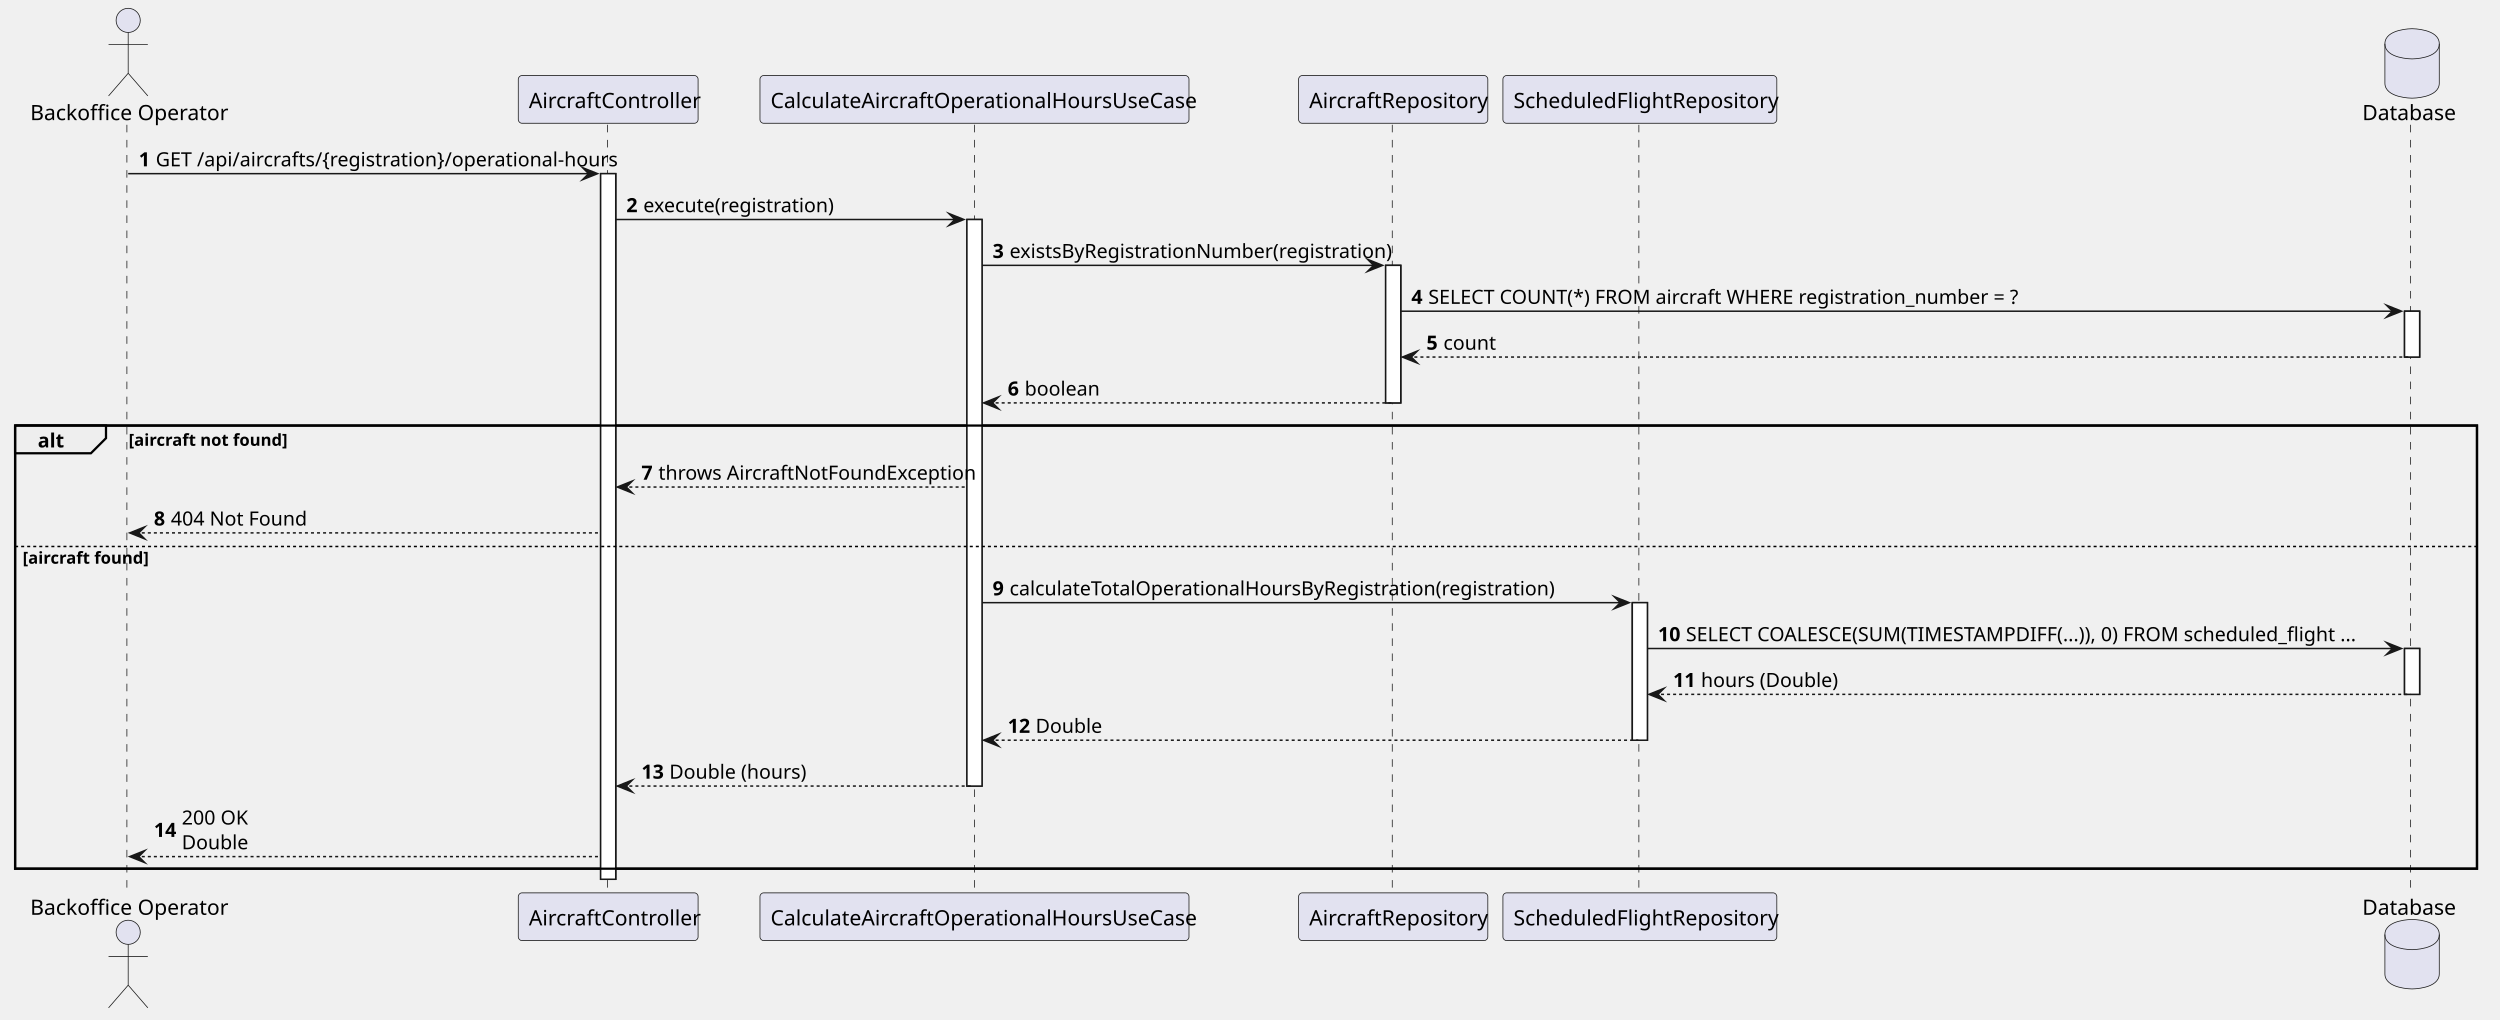
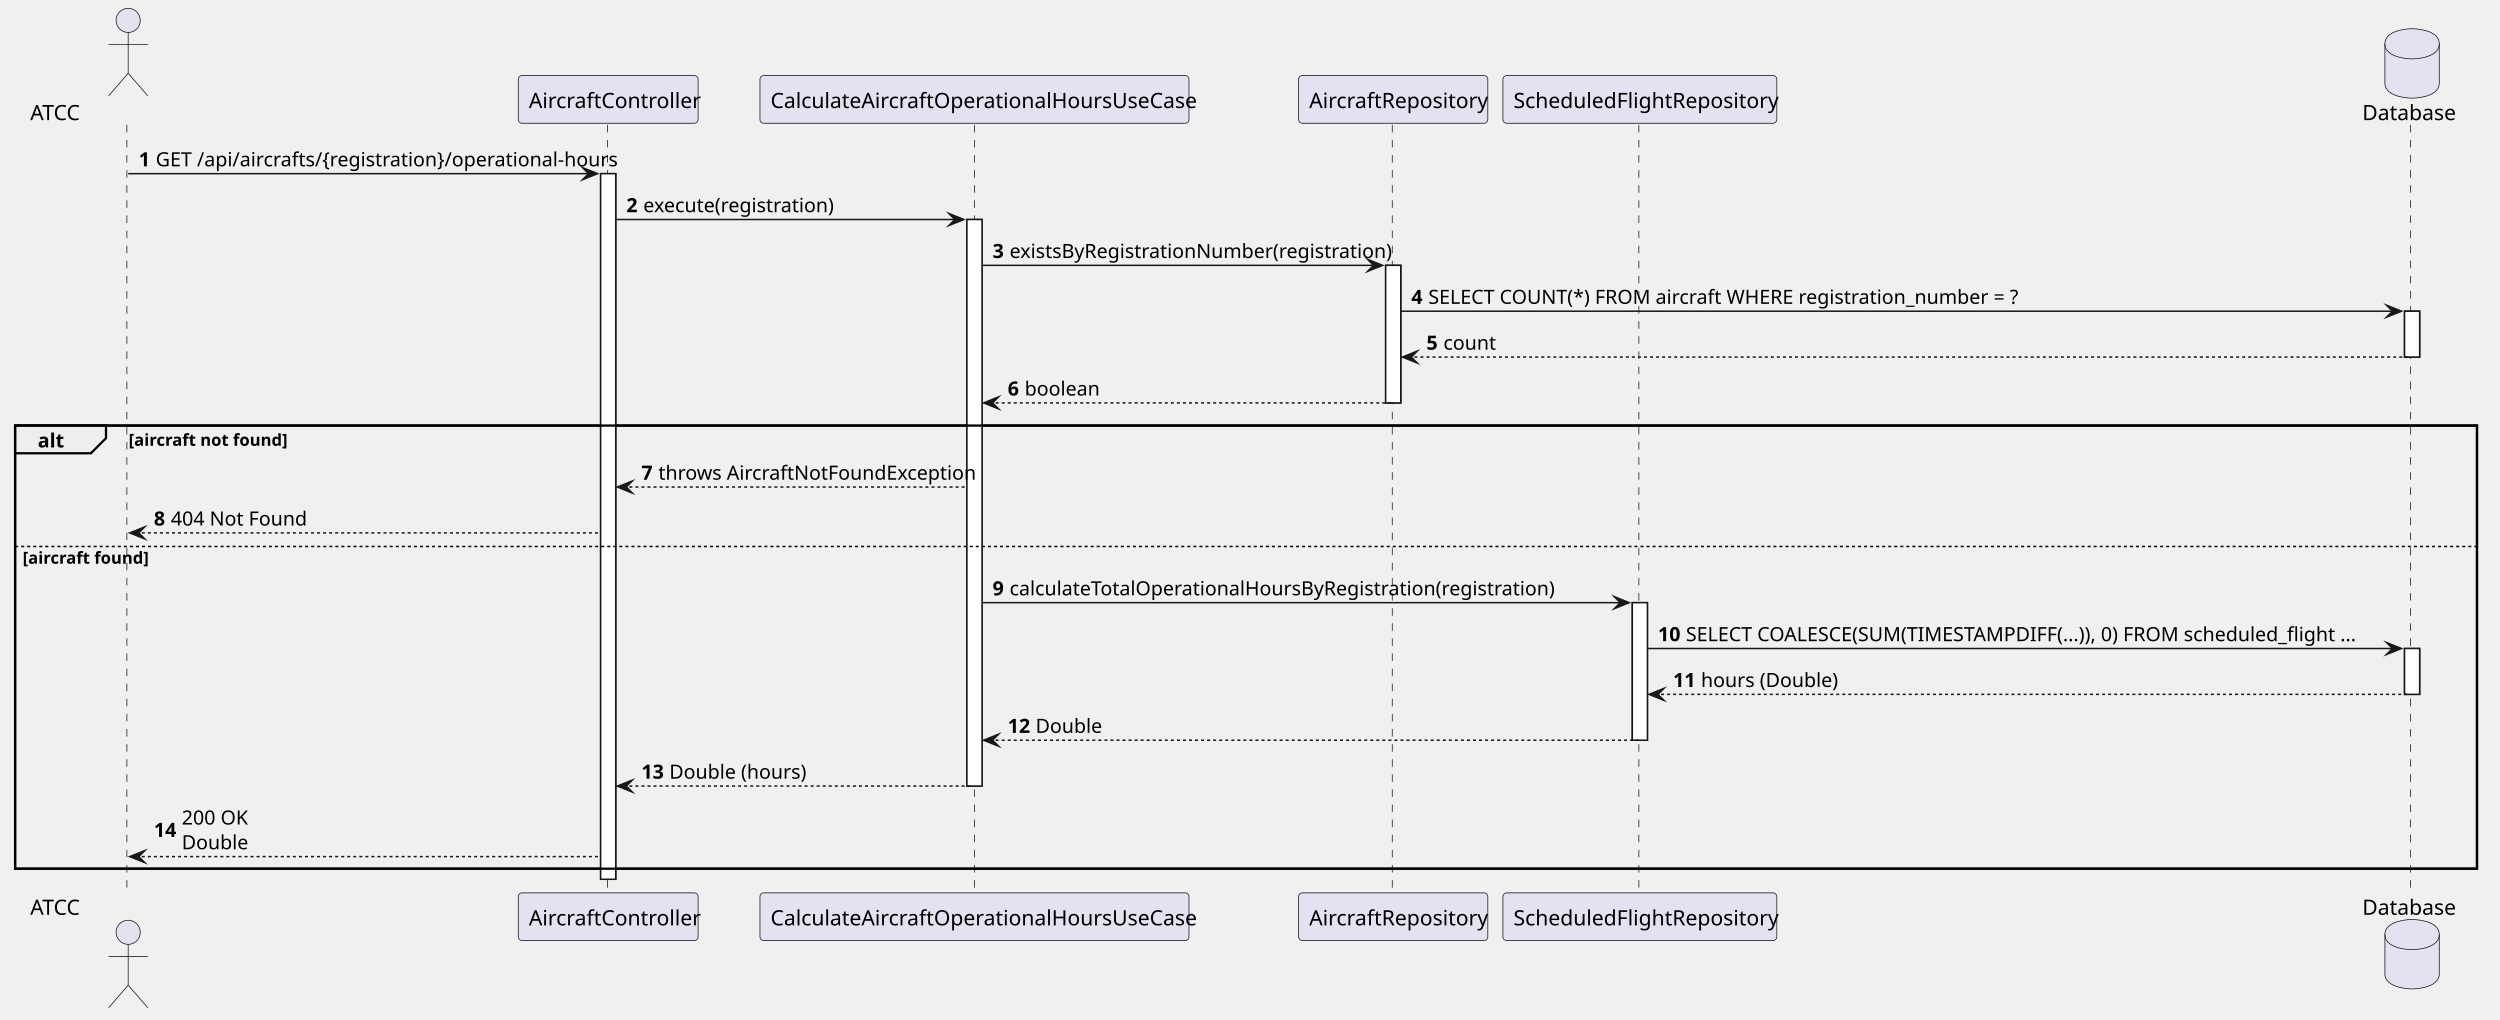
<svg xmlns="http://www.w3.org/2000/svg" contentStyleType="text/css" data-diagram-type="SEQUENCE" height="675px" preserveAspectRatio="none" style="width:1655px;height:675px;background:#FFFFFF;" version="1.1" viewBox="0 0 1655 675" width="1655px" zoomAndPan="magnify">
  <defs />
  <g>
    <g>
      <rect fill="#FFFFFF" height="467.109" style="stroke:#181818;stroke-width:1;" width="10" x="397.62" y="114.961" />
    </g>
    <g>
      <rect fill="#FFFFFF" height="375.055" style="stroke:#181818;stroke-width:1;" width="10" x="640.103" y="145.312" />
    </g>
    <g>
      <rect fill="#FFFFFF" height="91.055" style="stroke:#181818;stroke-width:1;" width="10" x="917.304" y="175.664" />
    </g>
    <g>
      <rect fill="#FFFFFF" height="91.055" style="stroke:#181818;stroke-width:1;" width="10" x="1080.589" y="398.961" />
    </g>
    <g>
      <rect fill="#FFFFFF" height="30.352" style="stroke:#181818;stroke-width:1;" width="10" x="1591.803" y="206.016" />
    </g>
    <g>
      <rect fill="#FFFFFF" height="30.352" style="stroke:#181818;stroke-width:1;" width="10" x="1591.803" y="429.312" />
    </g>
    <rect fill="none" height="293.352" style="stroke:#000000;stroke-width:1.5;" width="1629.768" x="10" y="281.719" />
    <g class="participant-lifeline" data-entity-uid="part1" data-qualified-name="BO" data-source-line="2" id="part1-lifeline">
      <g>
        <rect fill="#000000" fill-opacity="0" height="509.461" width="8" x="80.862" y="82.609" />
        <line style="stroke:#181818;stroke-width:0.5;stroke-dasharray:5,5;" x1="84" x2="84" y1="82.609" y2="592.07" />
      </g>
    </g>
    <g class="participant-lifeline" data-entity-uid="part2" data-qualified-name="Ctrl" data-source-line="3" id="part2-lifeline">
      <g>
        <rect fill="#000000" fill-opacity="0" height="509.461" width="8" x="398.62" y="82.609" />
        <line style="stroke:#181818;stroke-width:0.5;stroke-dasharray:5,5;" x1="402.106" x2="402.106" y1="82.609" y2="592.07" />
      </g>
    </g>
    <g class="participant-lifeline" data-entity-uid="part3" data-qualified-name="UC" data-source-line="4" id="part3-lifeline">
      <g>
        <rect fill="#000000" fill-opacity="0" height="509.461" width="8" x="641.103" y="82.609" />
        <line style="stroke:#181818;stroke-width:0.5;stroke-dasharray:5,5;" x1="645.1" x2="645.1" y1="82.609" y2="592.07" />
      </g>
    </g>
    <g class="participant-lifeline" data-entity-uid="part4" data-qualified-name="Repo" data-source-line="5" id="part4-lifeline">
      <g>
        <rect fill="#000000" fill-opacity="0" height="509.461" width="8" x="918.304" y="82.609" />
        <line style="stroke:#181818;stroke-width:0.5;stroke-dasharray:5,5;" x1="921.676" x2="921.676" y1="82.609" y2="592.07" />
      </g>
    </g>
    <g class="participant-lifeline" data-entity-uid="part5" data-qualified-name="FlightRepo" data-source-line="6" id="part5-lifeline">
      <g>
        <rect fill="#000000" fill-opacity="0" height="509.461" width="8" x="1081.589" y="82.609" />
        <line style="stroke:#181818;stroke-width:0.5;stroke-dasharray:5,5;" x1="1084.931" x2="1084.931" y1="82.609" y2="592.07" />
      </g>
    </g>
    <g class="participant-lifeline" data-entity-uid="part6" data-qualified-name="DB" data-source-line="7" id="part6-lifeline">
      <g>
        <rect fill="#000000" fill-opacity="0" height="509.461" width="8" x="1592.803" y="82.609" />
        <line style="stroke:#181818;stroke-width:0.5;stroke-dasharray:5,5;" x1="1595.837" x2="1595.837" y1="82.609" y2="592.07" />
      </g>
    </g>
    <g class="participant participant-head" data-entity-uid="part1" data-qualified-name="BO" data-source-line="2" id="part1-head">
-       <text fill="#000000" font-family="sans-serif" font-size="14" lengthAdjust="spacing" textLength="123.724" x="20" y="79.533">Backoffice Operator</text>
+       <text fill="#000000" font-family="sans-serif" font-size="14" lengthAdjust="spacing" textLength="123.724" x="20" y="79.533">ATCC</text>
      <ellipse cx="84.862" cy="13.5" fill="#E2E2F0" rx="8" ry="8" style="stroke:#181818;stroke-width:0.5;" />
      <path d="M84.862,21.5 L84.862,48.5 M71.862,29.5 L97.862,29.5 M84.862,48.5 L71.862,63.5 M84.862,48.5 L97.862,63.5" fill="none" style="stroke:#181818;stroke-width:0.5;" />
    </g>
    <g class="participant participant-tail" data-entity-uid="part1" data-qualified-name="BO" data-source-line="2" id="part1-tail">
-       <text fill="#000000" font-family="sans-serif" font-size="14" lengthAdjust="spacing" textLength="123.724" x="20" y="605.604">Backoffice Operator</text>
+       <text fill="#000000" font-family="sans-serif" font-size="14" lengthAdjust="spacing" textLength="123.724" x="20" y="605.604">ATCC</text>
      <ellipse cx="84.862" cy="617.18" fill="#E2E2F0" rx="8" ry="8" style="stroke:#181818;stroke-width:0.5;" />
      <path d="M84.862,625.18 L84.862,652.18 M71.862,633.18 L97.862,633.18 M84.862,652.18 L71.862,667.18 M84.862,652.18 L97.862,667.18" fill="none" style="stroke:#181818;stroke-width:0.5;" />
    </g>
    <g class="participant participant-head" data-entity-uid="part2" data-qualified-name="Ctrl" data-source-line="3" id="part2-head">
      <rect fill="#E2E2F0" height="31.609" rx="2.5" ry="2.5" style="stroke:#181818;stroke-width:0.5;" width="119.027" x="343.106" y="50" />
      <text fill="#000000" font-family="sans-serif" font-size="14" lengthAdjust="spacing" textLength="105.027" x="350.106" y="71.533">AircraftController</text>
    </g>
    <g class="participant participant-tail" data-entity-uid="part2" data-qualified-name="Ctrl" data-source-line="3" id="part2-tail">
      <rect fill="#E2E2F0" height="31.609" rx="2.5" ry="2.5" style="stroke:#181818;stroke-width:0.5;" width="119.027" x="343.106" y="591.07" />
      <text fill="#000000" font-family="sans-serif" font-size="14" lengthAdjust="spacing" textLength="105.027" x="350.106" y="612.604">AircraftController</text>
    </g>
    <g class="participant participant-head" data-entity-uid="part3" data-qualified-name="UC" data-source-line="4" id="part3-head">
      <rect fill="#E2E2F0" height="31.609" rx="2.5" ry="2.5" style="stroke:#181818;stroke-width:0.5;" width="284.006" x="503.1" y="50" />
      <text fill="#000000" font-family="sans-serif" font-size="14" lengthAdjust="spacing" textLength="270.006" x="510.1" y="71.533">CalculateAircraftOperationalHoursUseCase</text>
    </g>
    <g class="participant participant-tail" data-entity-uid="part3" data-qualified-name="UC" data-source-line="4" id="part3-tail">
      <rect fill="#E2E2F0" height="31.609" rx="2.5" ry="2.5" style="stroke:#181818;stroke-width:0.5;" width="284.006" x="503.1" y="591.07" />
      <text fill="#000000" font-family="sans-serif" font-size="14" lengthAdjust="spacing" textLength="270.006" x="510.1" y="612.604">CalculateAircraftOperationalHoursUseCase</text>
    </g>
    <g class="participant participant-head" data-entity-uid="part4" data-qualified-name="Repo" data-source-line="5" id="part4-head">
      <rect fill="#E2E2F0" height="31.609" rx="2.5" ry="2.5" style="stroke:#181818;stroke-width:0.5;" width="125.255" x="859.676" y="50" />
      <text fill="#000000" font-family="sans-serif" font-size="14" lengthAdjust="spacing" textLength="111.255" x="866.676" y="71.533">AircraftRepository</text>
    </g>
    <g class="participant participant-tail" data-entity-uid="part4" data-qualified-name="Repo" data-source-line="5" id="part4-tail">
      <rect fill="#E2E2F0" height="31.609" rx="2.5" ry="2.5" style="stroke:#181818;stroke-width:0.5;" width="125.255" x="859.676" y="591.07" />
      <text fill="#000000" font-family="sans-serif" font-size="14" lengthAdjust="spacing" textLength="111.255" x="866.676" y="612.604">AircraftRepository</text>
    </g>
    <g class="participant participant-head" data-entity-uid="part5" data-qualified-name="FlightRepo" data-source-line="6" id="part5-head">
      <rect fill="#E2E2F0" height="31.609" rx="2.5" ry="2.5" style="stroke:#181818;stroke-width:0.5;" width="181.316" x="994.931" y="50" />
      <text fill="#000000" font-family="sans-serif" font-size="14" lengthAdjust="spacing" textLength="167.316" x="1001.931" y="71.533">ScheduledFlightRepository</text>
    </g>
    <g class="participant participant-tail" data-entity-uid="part5" data-qualified-name="FlightRepo" data-source-line="6" id="part5-tail">
      <rect fill="#E2E2F0" height="31.609" rx="2.5" ry="2.5" style="stroke:#181818;stroke-width:0.5;" width="181.316" x="994.931" y="591.07" />
      <text fill="#000000" font-family="sans-serif" font-size="14" lengthAdjust="spacing" textLength="167.316" x="1001.931" y="612.604">ScheduledFlightRepository</text>
    </g>
    <g class="participant participant-head" data-entity-uid="part6" data-qualified-name="DB" data-source-line="7" id="part6-head">
      <text fill="#000000" font-family="sans-serif" font-size="14" lengthAdjust="spacing" textLength="59.931" x="1563.837" y="79.533">Database</text>
      <path d="M1578.803,29 C1578.803,19 1596.803,19 1596.803,19 C1596.803,19 1614.803,19 1614.803,29 L1614.803,55 C1614.803,65 1596.803,65 1596.803,65 C1596.803,65 1578.803,65 1578.803,55 L1578.803,29" fill="#E2E2F0" style="stroke:#181818;stroke-width:0.5;" />
      <path d="M1578.803,29 C1578.803,39 1596.803,39 1596.803,39 C1596.803,39 1614.803,39 1614.803,29" fill="none" style="stroke:#181818;stroke-width:0.5;" />
    </g>
    <g class="participant participant-tail" data-entity-uid="part6" data-qualified-name="DB" data-source-line="7" id="part6-tail">
      <text fill="#000000" font-family="sans-serif" font-size="14" lengthAdjust="spacing" textLength="59.931" x="1563.837" y="605.604">Database</text>
      <path d="M1578.803,618.68 C1578.803,608.68 1596.803,608.68 1596.803,608.68 C1596.803,608.68 1614.803,608.68 1614.803,618.68 L1614.803,644.68 C1614.803,654.68 1596.803,654.68 1596.803,654.68 C1596.803,654.68 1578.803,654.68 1578.803,644.68 L1578.803,618.68" fill="#E2E2F0" style="stroke:#181818;stroke-width:0.5;" />
      <path d="M1578.803,618.68 C1578.803,628.68 1596.803,628.68 1596.803,628.68 C1596.803,628.68 1614.803,628.68 1614.803,618.68" fill="none" style="stroke:#181818;stroke-width:0.5;" />
    </g>
    <g>
      <rect fill="#FFFFFF" height="467.109" style="stroke:#181818;stroke-width:1;" width="10" x="397.62" y="114.961" />
    </g>
    <g>
      <rect fill="#FFFFFF" height="375.055" style="stroke:#181818;stroke-width:1;" width="10" x="640.103" y="145.312" />
    </g>
    <g>
      <rect fill="#FFFFFF" height="91.055" style="stroke:#181818;stroke-width:1;" width="10" x="917.304" y="175.664" />
    </g>
    <g>
      <rect fill="#FFFFFF" height="91.055" style="stroke:#181818;stroke-width:1;" width="10" x="1080.589" y="398.961" />
    </g>
    <g>
      <rect fill="#FFFFFF" height="30.352" style="stroke:#181818;stroke-width:1;" width="10" x="1591.803" y="206.016" />
    </g>
    <g>
      <rect fill="#FFFFFF" height="30.352" style="stroke:#181818;stroke-width:1;" width="10" x="1591.803" y="429.312" />
    </g>
    <g class="message" data-entity-1="part1" data-entity-2="part2" data-source-line="9" id="msg1">
      <polygon fill="#181818" points="385.62,110.961,395.62,114.961,385.62,118.961,389.62,114.961" style="stroke:#181818;stroke-width:1;stroke-linejoin:miter;stroke-miterlimit:10;" />
      <line style="stroke:#181818;stroke-width:1;" x1="84.862" x2="391.62" y1="114.961" y2="114.961" />
      <text fill="#000000" font-family="sans-serif" font-size="13" font-weight="700" lengthAdjust="spacing" textLength="7.23" x="91.862" y="110.105">1</text>
      <text fill="#000000" font-family="sans-serif" font-size="13" lengthAdjust="spacing" textLength="282.528" x="103.092" y="110.105">GET /api/aircrafts/{registration}/operational-hours</text>
    </g>
    <g class="message" data-entity-1="part2" data-entity-2="part3" data-source-line="12" id="msg2">
      <polygon fill="#181818" points="628.103,141.312,638.103,145.312,628.103,149.312,632.103,145.312" style="stroke:#181818;stroke-width:1;stroke-linejoin:miter;stroke-miterlimit:10;" />
      <line style="stroke:#181818;stroke-width:1;" x1="407.62" x2="634.103" y1="145.312" y2="145.312" />
      <text fill="#000000" font-family="sans-serif" font-size="13" font-weight="700" lengthAdjust="spacing" textLength="7.23" x="414.62" y="140.456">2</text>
      <text fill="#000000" font-family="sans-serif" font-size="13" lengthAdjust="spacing" textLength="118.498" x="425.85" y="140.456">execute(registration)</text>
    </g>
    <g class="message" data-entity-1="part3" data-entity-2="part4" data-source-line="15" id="msg3">
      <polygon fill="#181818" points="905.304,171.664,915.304,175.664,905.304,179.664,909.304,175.664" style="stroke:#181818;stroke-width:1;stroke-linejoin:miter;stroke-miterlimit:10;" />
      <line style="stroke:#181818;stroke-width:1;" x1="650.103" x2="911.304" y1="175.664" y2="175.664" />
      <text fill="#000000" font-family="sans-serif" font-size="13" font-weight="700" lengthAdjust="spacing" textLength="7.23" x="657.103" y="170.808">3</text>
      <text fill="#000000" font-family="sans-serif" font-size="13" lengthAdjust="spacing" textLength="236.971" x="668.333" y="170.808">existsByRegistrationNumber(registration)</text>
    </g>
    <g class="message" data-entity-1="part4" data-entity-2="part6" data-source-line="17" id="msg4">
      <polygon fill="#181818" points="1579.803,202.016,1589.803,206.016,1579.803,210.016,1583.803,206.016" style="stroke:#181818;stroke-width:1;stroke-linejoin:miter;stroke-miterlimit:10;" />
      <line style="stroke:#181818;stroke-width:1;" x1="927.304" x2="1585.803" y1="206.016" y2="206.016" />
      <text fill="#000000" font-family="sans-serif" font-size="13" font-weight="700" lengthAdjust="spacing" textLength="7.23" x="934.304" y="201.159">4</text>
      <text fill="#000000" font-family="sans-serif" font-size="13" lengthAdjust="spacing" textLength="392.615" x="945.534" y="201.159">SELECT COUNT(*) FROM aircraft WHERE registration_number = ?</text>
    </g>
    <g class="message" data-entity-1="part6" data-entity-2="part4" data-source-line="19" id="msg5">
      <polygon fill="#181818" points="938.304,232.367,928.304,236.367,938.304,240.367,934.304,236.367" style="stroke:#181818;stroke-width:1;stroke-linejoin:miter;stroke-miterlimit:10;" />
      <line style="stroke:#181818;stroke-width:1;stroke-dasharray:2,2;" x1="932.304" x2="1595.803" y1="236.367" y2="236.367" />
      <text fill="#000000" font-family="sans-serif" font-size="13" font-weight="700" lengthAdjust="spacing" textLength="7.23" x="944.304" y="231.511">5</text>
      <text fill="#000000" font-family="sans-serif" font-size="13" lengthAdjust="spacing" textLength="31.802" x="955.534" y="231.511">count</text>
    </g>
    <g class="message" data-entity-1="part4" data-entity-2="part3" data-source-line="21" id="msg6">
      <polygon fill="#181818" points="661.103,262.719,651.103,266.719,661.103,270.719,657.103,266.719" style="stroke:#181818;stroke-width:1;stroke-linejoin:miter;stroke-miterlimit:10;" />
      <line style="stroke:#181818;stroke-width:1;stroke-dasharray:2,2;" x1="655.103" x2="921.304" y1="266.719" y2="266.719" />
      <text fill="#000000" font-family="sans-serif" font-size="13" font-weight="700" lengthAdjust="spacing" textLength="7.23" x="667.103" y="261.862">6</text>
      <text fill="#000000" font-family="sans-serif" font-size="13" lengthAdjust="spacing" textLength="46.268" x="678.333" y="261.862">boolean</text>
    </g>
    <path d="M10,281.719 L70.171,281.719 L70.171,290.07 L60.171,300.07 L10,300.07 L10,281.719" fill="#EEEEEE" style="stroke:#000000;stroke-width:1.5;" />
    <rect fill="none" height="293.352" style="stroke:#000000;stroke-width:1.5;" width="1629.768" x="10" y="281.719" />
    <text fill="#000000" font-family="sans-serif" font-size="13" font-weight="700" lengthAdjust="spacing" textLength="15.171" x="25" y="296.214">alt</text>
    <text fill="#000000" font-family="sans-serif" font-size="11" font-weight="700" lengthAdjust="spacing" textLength="98.377" x="85.171" y="295.138">[aircraft not found]</text>
    <g class="message" data-entity-1="part3" data-entity-2="part2" data-source-line="25" id="msg7">
      <polygon fill="#181818" points="418.62,318.422,408.62,322.422,418.62,326.422,414.62,322.422" style="stroke:#181818;stroke-width:1;stroke-linejoin:miter;stroke-miterlimit:10;" />
      <line style="stroke:#181818;stroke-width:1;stroke-dasharray:2,2;" x1="412.62" x2="639.103" y1="322.422" y2="322.422" />
      <text fill="#000000" font-family="sans-serif" font-size="13" font-weight="700" lengthAdjust="spacing" textLength="7.23" x="424.62" y="317.565">7</text>
      <text fill="#000000" font-family="sans-serif" font-size="13" lengthAdjust="spacing" textLength="197.253" x="435.85" y="317.565">throws AircraftNotFoundException</text>
    </g>
    <g class="message" data-entity-1="part2" data-entity-2="part1" data-source-line="26" id="msg8">
      <polygon fill="#181818" points="95.862,348.773,85.862,352.773,95.862,356.773,91.862,352.773" style="stroke:#181818;stroke-width:1;stroke-linejoin:miter;stroke-miterlimit:10;" />
      <line style="stroke:#181818;stroke-width:1;stroke-dasharray:2,2;" x1="89.862" x2="396.62" y1="352.773" y2="352.773" />
      <text fill="#000000" font-family="sans-serif" font-size="13" font-weight="700" lengthAdjust="spacing" textLength="7.23" x="101.862" y="347.917">8</text>
      <text fill="#000000" font-family="sans-serif" font-size="13" lengthAdjust="spacing" textLength="86.004" x="113.092" y="347.917">404 Not Found</text>
    </g>
    <line style="stroke:#000000;stroke-width:1;stroke-dasharray:2,2;" x1="10" x2="1639.768" y1="361.773" y2="361.773" />
    <text fill="#000000" font-family="sans-serif" font-size="11" font-weight="700" lengthAdjust="spacing" textLength="78.219" x="15" y="373.192">[aircraft found]</text>
    <g class="message" data-entity-1="part3" data-entity-2="part5" data-source-line="28" id="msg9">
      <polygon fill="#181818" points="1068.589,394.961,1078.589,398.961,1068.589,402.961,1072.589,398.961" style="stroke:#181818;stroke-width:1;stroke-linejoin:miter;stroke-miterlimit:10;" />
      <line style="stroke:#181818;stroke-width:1;" x1="650.103" x2="1074.589" y1="398.961" y2="398.961" />
      <text fill="#000000" font-family="sans-serif" font-size="13" font-weight="700" lengthAdjust="spacing" textLength="7.23" x="657.103" y="394.104">9</text>
      <text fill="#000000" font-family="sans-serif" font-size="13" lengthAdjust="spacing" textLength="339.6" x="668.333" y="394.104">calculateTotalOperationalHoursByRegistration(registration)</text>
    </g>
    <g class="message" data-entity-1="part5" data-entity-2="part6" data-source-line="30" id="msg10">
      <polygon fill="#181818" points="1579.803,425.312,1589.803,429.312,1579.803,433.312,1583.803,429.312" style="stroke:#181818;stroke-width:1;stroke-linejoin:miter;stroke-miterlimit:10;" />
      <line style="stroke:#181818;stroke-width:1;" x1="1090.589" x2="1585.803" y1="429.312" y2="429.312" />
      <text fill="#000000" font-family="sans-serif" font-size="13" font-weight="700" lengthAdjust="spacing" textLength="14.46" x="1097.589" y="424.456">10</text>
      <text fill="#000000" font-family="sans-serif" font-size="13" lengthAdjust="spacing" textLength="463.753" x="1116.049" y="424.456">SELECT COALESCE(SUM(TIMESTAMPDIFF(...)), 0) FROM scheduled_flight ...</text>
    </g>
    <g class="message" data-entity-1="part6" data-entity-2="part5" data-source-line="32" id="msg11">
      <polygon fill="#181818" points="1101.589,455.664,1091.589,459.664,1101.589,463.664,1097.589,459.664" style="stroke:#181818;stroke-width:1;stroke-linejoin:miter;stroke-miterlimit:10;" />
      <line style="stroke:#181818;stroke-width:1;stroke-dasharray:2,2;" x1="1095.589" x2="1595.803" y1="459.664" y2="459.664" />
      <text fill="#000000" font-family="sans-serif" font-size="13" font-weight="700" lengthAdjust="spacing" textLength="14.46" x="1107.589" y="454.808">11</text>
      <text fill="#000000" font-family="sans-serif" font-size="13" lengthAdjust="spacing" textLength="85.985" x="1126.049" y="454.808">hours (Double)</text>
    </g>
    <g class="message" data-entity-1="part5" data-entity-2="part3" data-source-line="34" id="msg12">
      <polygon fill="#181818" points="661.103,486.016,651.103,490.016,661.103,494.016,657.103,490.016" style="stroke:#181818;stroke-width:1;stroke-linejoin:miter;stroke-miterlimit:10;" />
      <line style="stroke:#181818;stroke-width:1;stroke-dasharray:2,2;" x1="655.103" x2="1084.589" y1="490.016" y2="490.016" />
      <text fill="#000000" font-family="sans-serif" font-size="13" font-weight="700" lengthAdjust="spacing" textLength="14.46" x="667.103" y="485.159">12</text>
      <text fill="#000000" font-family="sans-serif" font-size="13" lengthAdjust="spacing" textLength="41.196" x="685.563" y="485.159">Double</text>
    </g>
    <g class="message" data-entity-1="part3" data-entity-2="part2" data-source-line="37" id="msg13">
      <polygon fill="#181818" points="418.62,516.367,408.62,520.367,418.62,524.367,414.62,520.367" style="stroke:#181818;stroke-width:1;stroke-linejoin:miter;stroke-miterlimit:10;" />
      <line style="stroke:#181818;stroke-width:1;stroke-dasharray:2,2;" x1="412.62" x2="644.103" y1="520.367" y2="520.367" />
      <text fill="#000000" font-family="sans-serif" font-size="13" font-weight="700" lengthAdjust="spacing" textLength="14.46" x="424.62" y="515.511">13</text>
      <text fill="#000000" font-family="sans-serif" font-size="13" lengthAdjust="spacing" textLength="85.985" x="443.08" y="515.511">Double (hours)</text>
    </g>
    <g class="message" data-entity-1="part2" data-entity-2="part1" data-source-line="39" id="msg14">
      <polygon fill="#181818" points="95.862,563.07,85.862,567.07,95.862,571.07,91.862,567.07" style="stroke:#181818;stroke-width:1;stroke-linejoin:miter;stroke-miterlimit:10;" />
      <line style="stroke:#181818;stroke-width:1;stroke-dasharray:2,2;" x1="89.862" x2="396.62" y1="567.07" y2="567.07" />
      <text fill="#000000" font-family="sans-serif" font-size="13" font-weight="700" lengthAdjust="spacing" textLength="14.46" x="101.862" y="554.038">14</text>
      <text fill="#000000" font-family="sans-serif" font-size="13" lengthAdjust="spacing" textLength="44.084" x="120.322" y="545.862">200 OK</text>
      <text fill="#000000" font-family="sans-serif" font-size="13" lengthAdjust="spacing" textLength="41.196" x="120.322" y="562.214">Double</text>
    </g>
  </g>
</svg>
